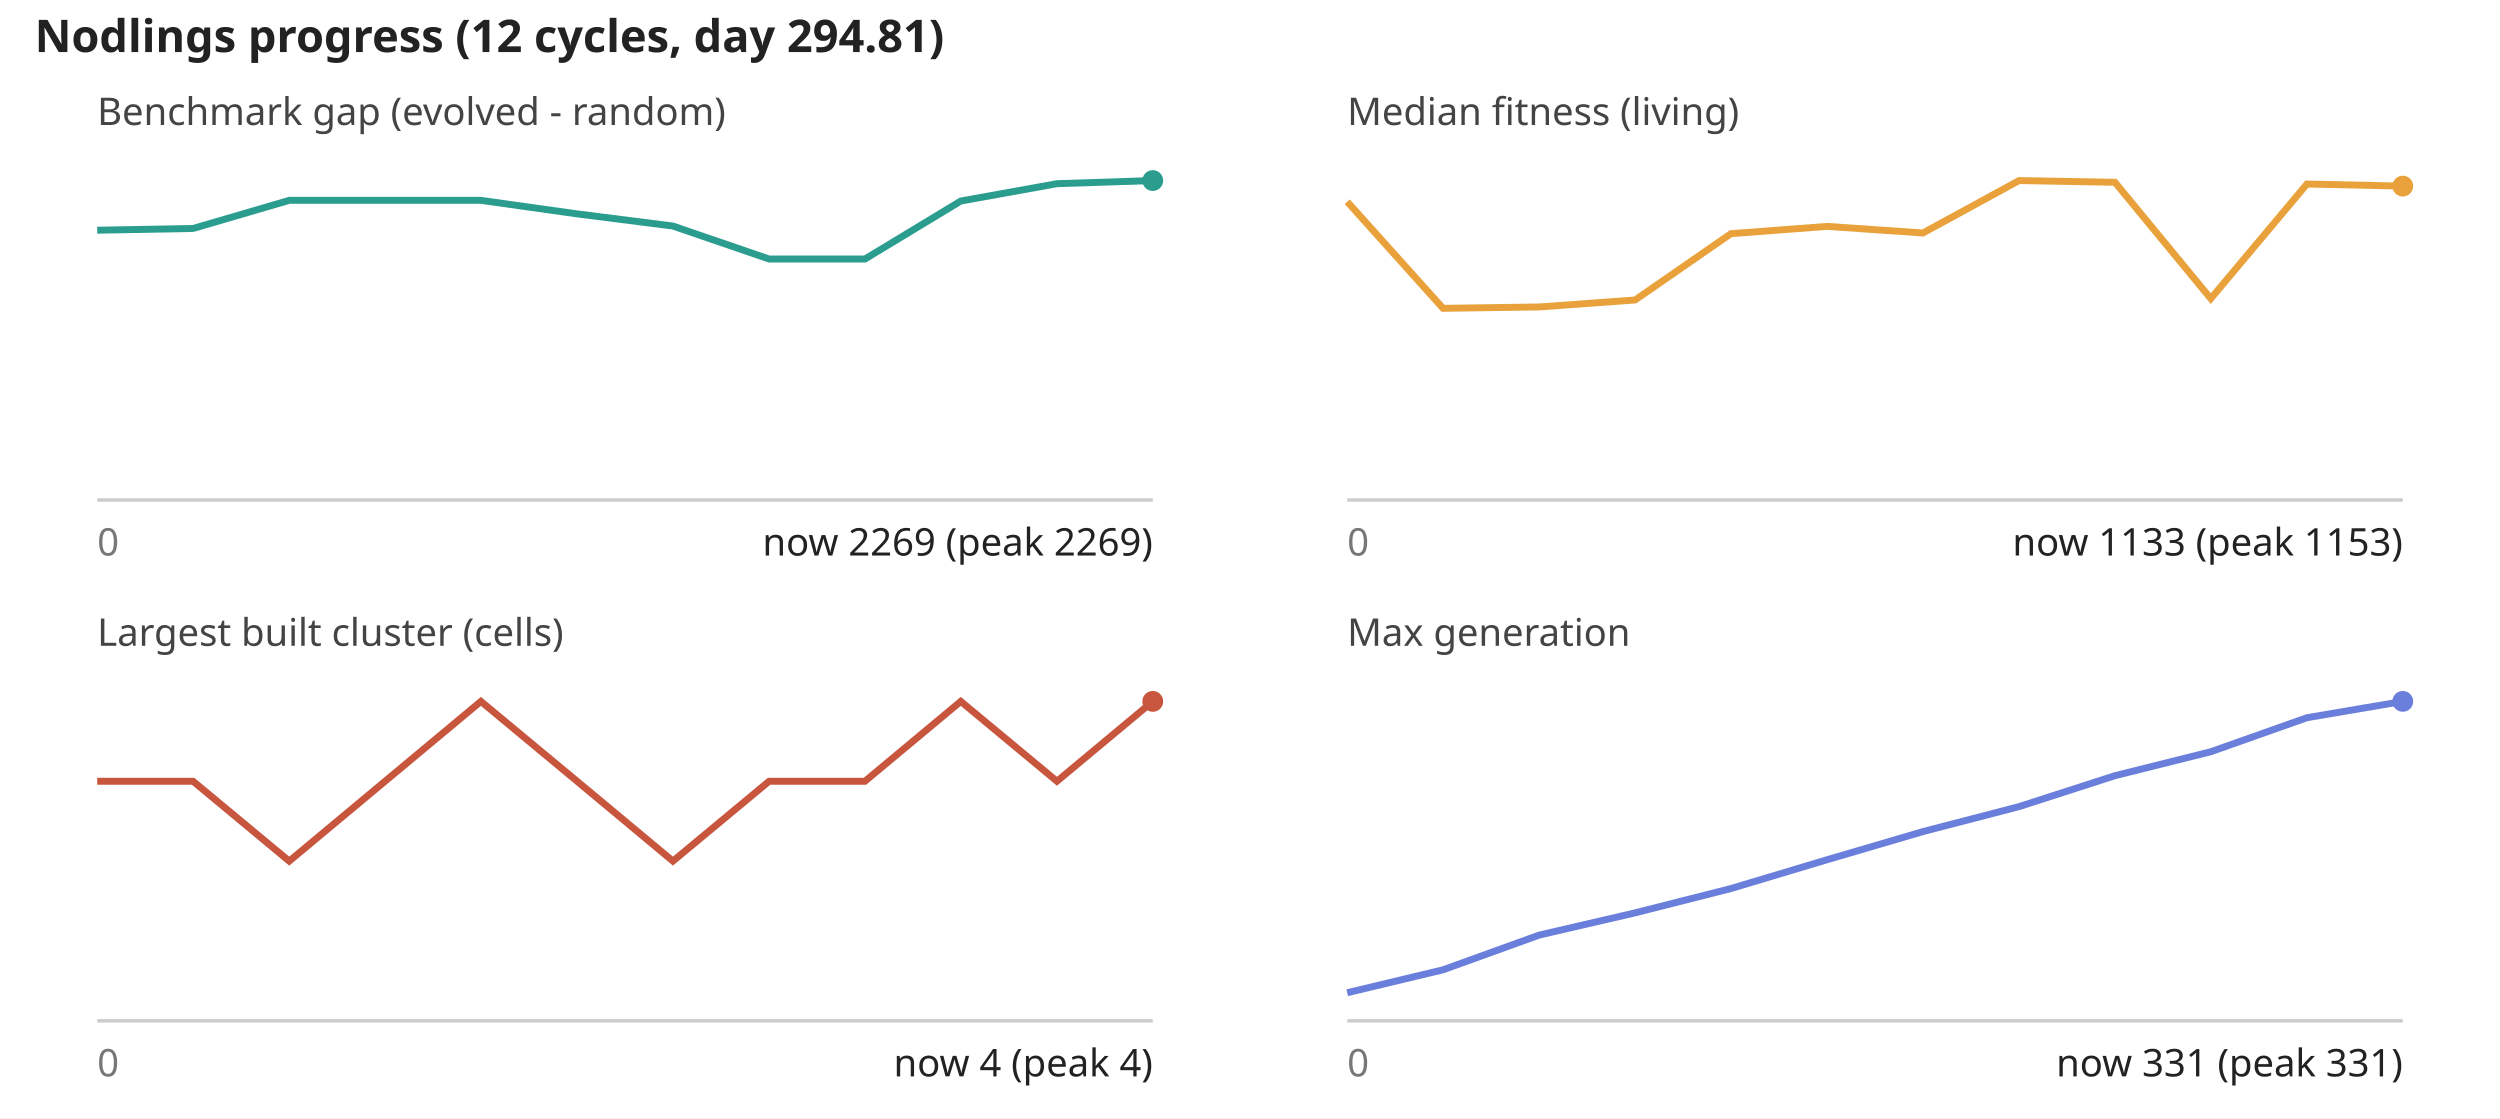
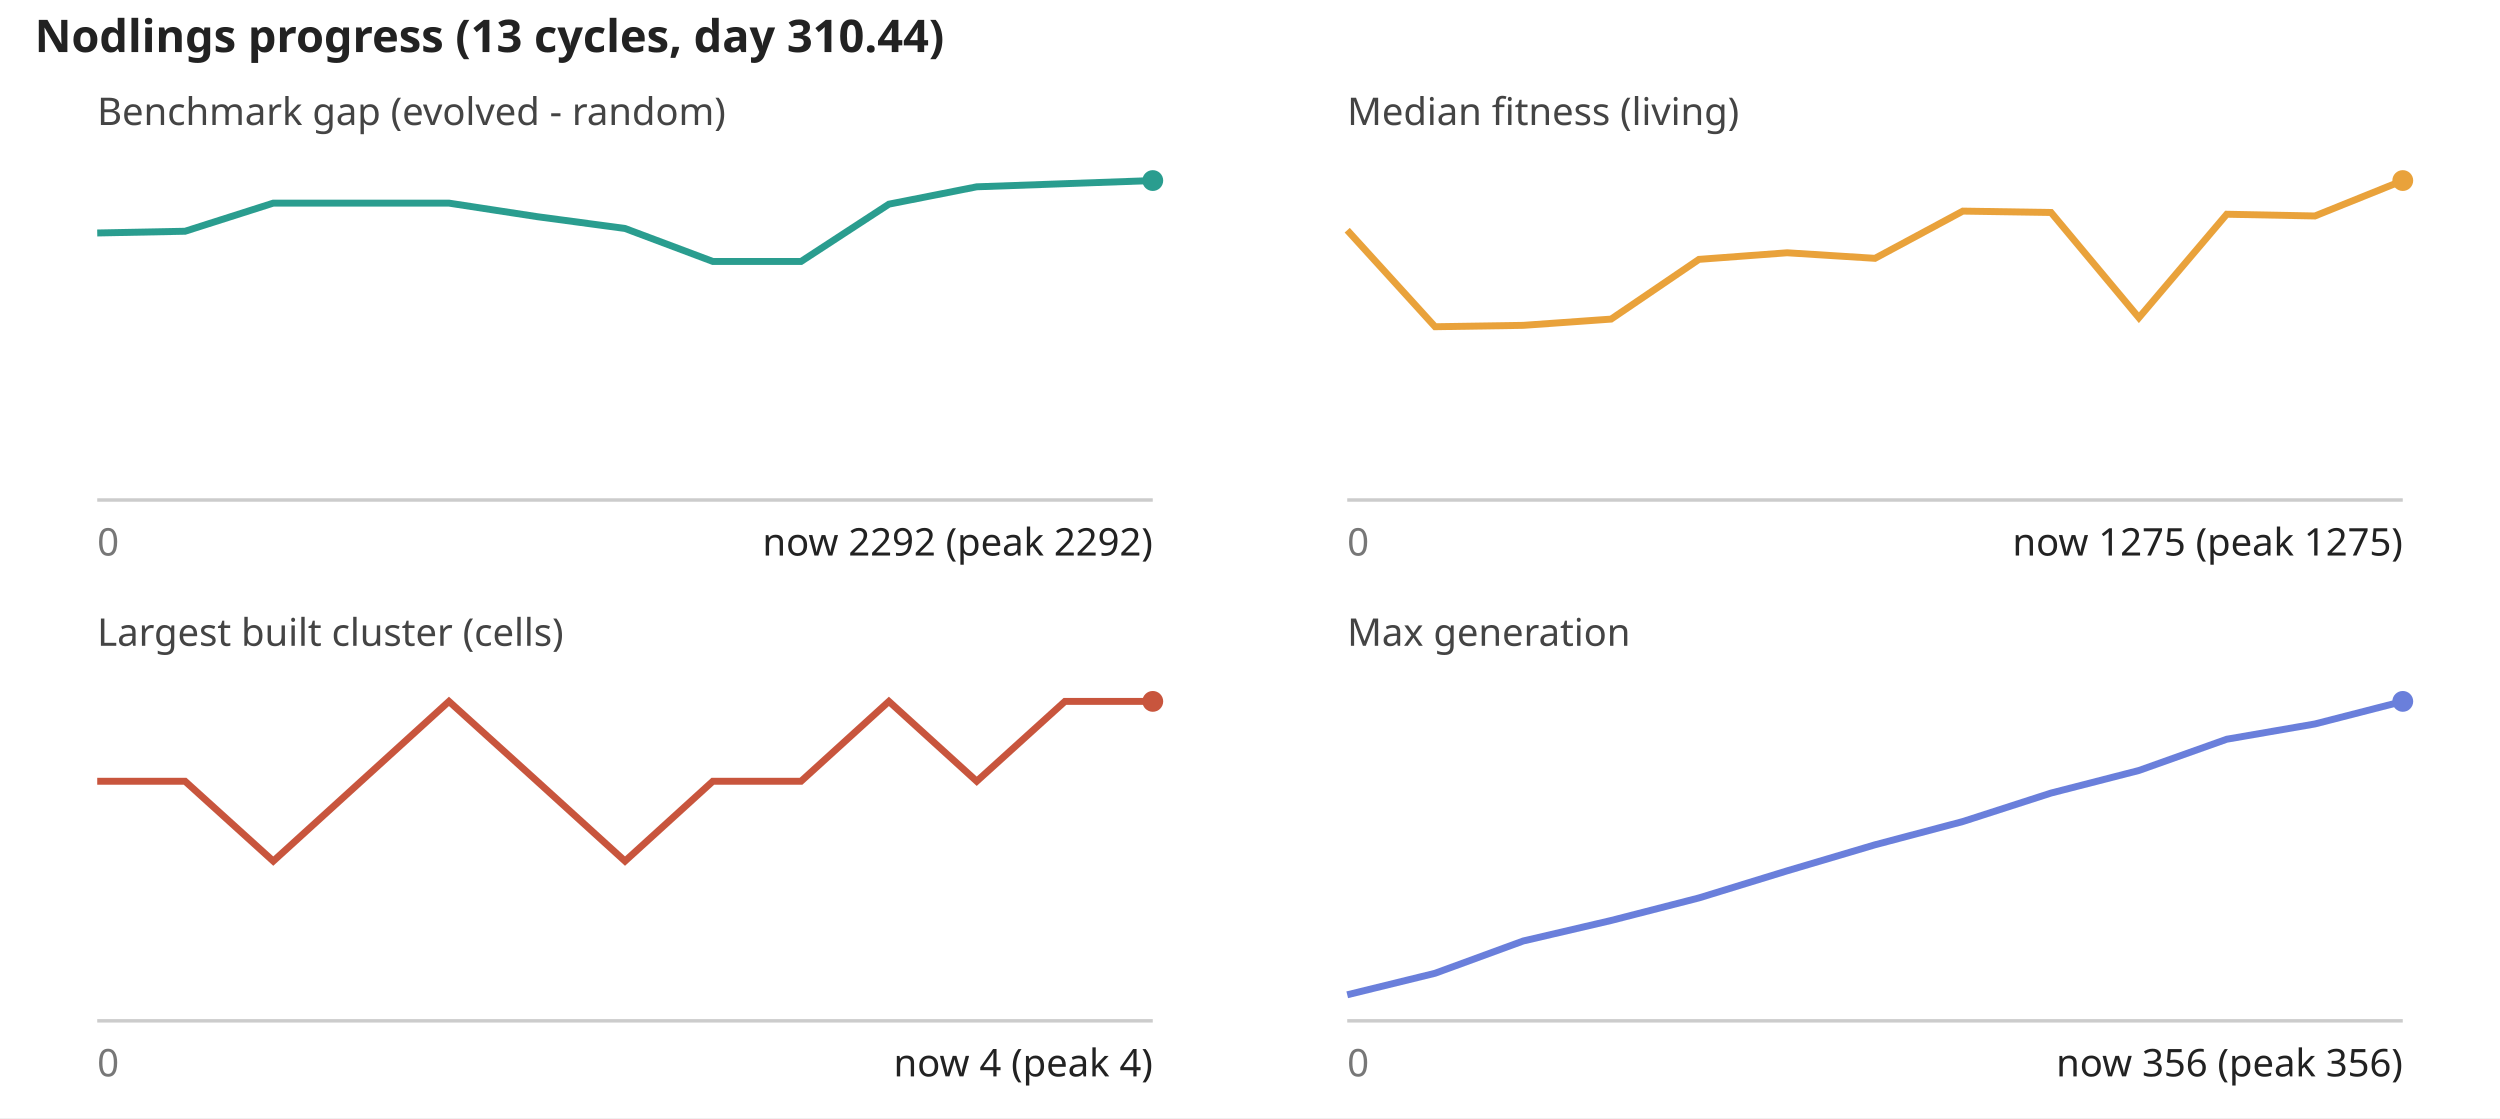
<svg xmlns="http://www.w3.org/2000/svg" viewBox="0 0 720 322" font-family="sans-serif" font-size="11">
  <rect width="100%" height="100%" fill="#fff" />
-   <text x="10" y="15" font-size="13" font-weight="bold" fill="#222">Nodlings progress (12 cycles, day 294.81)</text>
+   <text x="10" y="15" font-size="13" font-weight="bold" fill="#222">Nodlings progress (13 cycles, day 310.44)</text>
  <text x="28" y="36" fill="#444">Benchmark gap (evolved - random)</text>
  <line x1="28" y1="144" x2="332" y2="144" stroke="#ccc" />
-   <polyline fill="none" stroke="#2a9d8f" stroke-width="2" points="28.0,66.3 55.6,65.8 83.3,57.7 110.9,57.7 138.5,57.7 166.2,61.6 193.8,65.1 221.5,74.6 249.1,74.6 276.7,57.9 304.4,52.9 332.0,52.0" />
+   <polyline fill="none" stroke="#2a9d8f" stroke-width="2" points="28.0,67.1 53.3,66.6 78.7,58.5 104.0,58.5 129.3,58.5 154.7,62.4 180.0,65.8 205.3,75.3 230.7,75.3 256.0,58.8 281.3,53.8 306.7,52.9 332.0,52.0" />
  <circle cx="332.0" cy="52.0" r="3" fill="#2a9d8f" />
  <text x="28" y="160" fill="#777">0</text>
-   <text x="332" y="160" text-anchor="end" fill="#222">now 2269 (peak 2269)</text>
+   <text x="332" y="160" text-anchor="end" fill="#222">now 2292 (peak 2292)</text>
  <text x="388" y="36" fill="#444">Median fitness (living)</text>
  <line x1="388" y1="144" x2="692" y2="144" stroke="#ccc" />
-   <polyline fill="none" stroke="#e9a23b" stroke-width="2" points="388.0,58.1 415.6,88.8 443.3,88.4 470.9,86.4 498.5,67.3 526.2,65.2 553.8,67.1 581.5,52.0 609.1,52.5 636.7,86.0 664.4,53.0 692.0,53.6" />
-   <circle cx="692.0" cy="53.6" r="3" fill="#e9a23b" />
+   <polyline fill="none" stroke="#e9a23b" stroke-width="2" points="388.0,66.3 413.3,94.1 438.7,93.7 464.0,91.9 489.3,74.7 514.7,72.8 540.0,74.4 565.3,60.8 590.7,61.2 616.0,91.5 641.3,61.7 666.7,62.2 692.0,52.0" />
+   <circle cx="692.0" cy="52.0" r="3" fill="#e9a23b" />
  <text x="388" y="160" fill="#777">0</text>
-   <text x="692" y="160" text-anchor="end" fill="#222">now 1133 (peak 1153)</text>
+   <text x="692" y="160" text-anchor="end" fill="#222">now 1275 (peak 1275)</text>
  <text x="28" y="186" fill="#444">Largest built cluster (cells)</text>
  <line x1="28" y1="294" x2="332" y2="294" stroke="#ccc" />
-   <polyline fill="none" stroke="#c8553d" stroke-width="2" points="28.0,225.0 55.6,225.0 83.3,248.0 110.9,225.0 138.5,202.0 166.2,225.0 193.8,248.0 221.5,225.0 249.1,225.0 276.7,202.0 304.4,225.0 332.0,202.0" />
+   <polyline fill="none" stroke="#c8553d" stroke-width="2" points="28.0,225.0 53.3,225.0 78.7,248.0 104.0,225.0 129.3,202.0 154.7,225.0 180.0,248.0 205.3,225.0 230.7,225.0 256.0,202.0 281.3,225.0 306.7,202.0 332.0,202.0" />
  <circle cx="332.0" cy="202.0" r="3" fill="#c8553d" />
  <text x="28" y="310" fill="#777">0</text>
  <text x="332" y="310" text-anchor="end" fill="#222">now 4 (peak 4)</text>
  <text x="388" y="186" fill="#444">Max generation</text>
  <line x1="388" y1="294" x2="692" y2="294" stroke="#ccc" />
-   <polyline fill="none" stroke="#6a7fdb" stroke-width="2" points="388.0,285.9 415.6,279.3 443.3,269.3 470.9,262.9 498.5,255.9 526.2,247.6 553.8,239.5 581.5,232.3 609.1,223.4 636.7,216.5 664.4,206.7 692.0,202.0" />
+   <polyline fill="none" stroke="#6a7fdb" stroke-width="2" points="388.0,286.5 413.3,280.3 438.7,271.0 464.0,265.1 489.3,258.6 514.7,250.8 540.0,243.3 565.3,236.6 590.7,228.4 616.0,221.9 641.3,212.9 666.7,208.5 692.0,202.0" />
  <circle cx="692.0" cy="202.0" r="3" fill="#6a7fdb" />
  <text x="388" y="310" fill="#777">0</text>
-   <text x="692" y="310" text-anchor="end" fill="#222">now 331 (peak 331)</text>
+   <text x="692" y="310" text-anchor="end" fill="#222">now 356 (peak 356)</text>
</svg>
